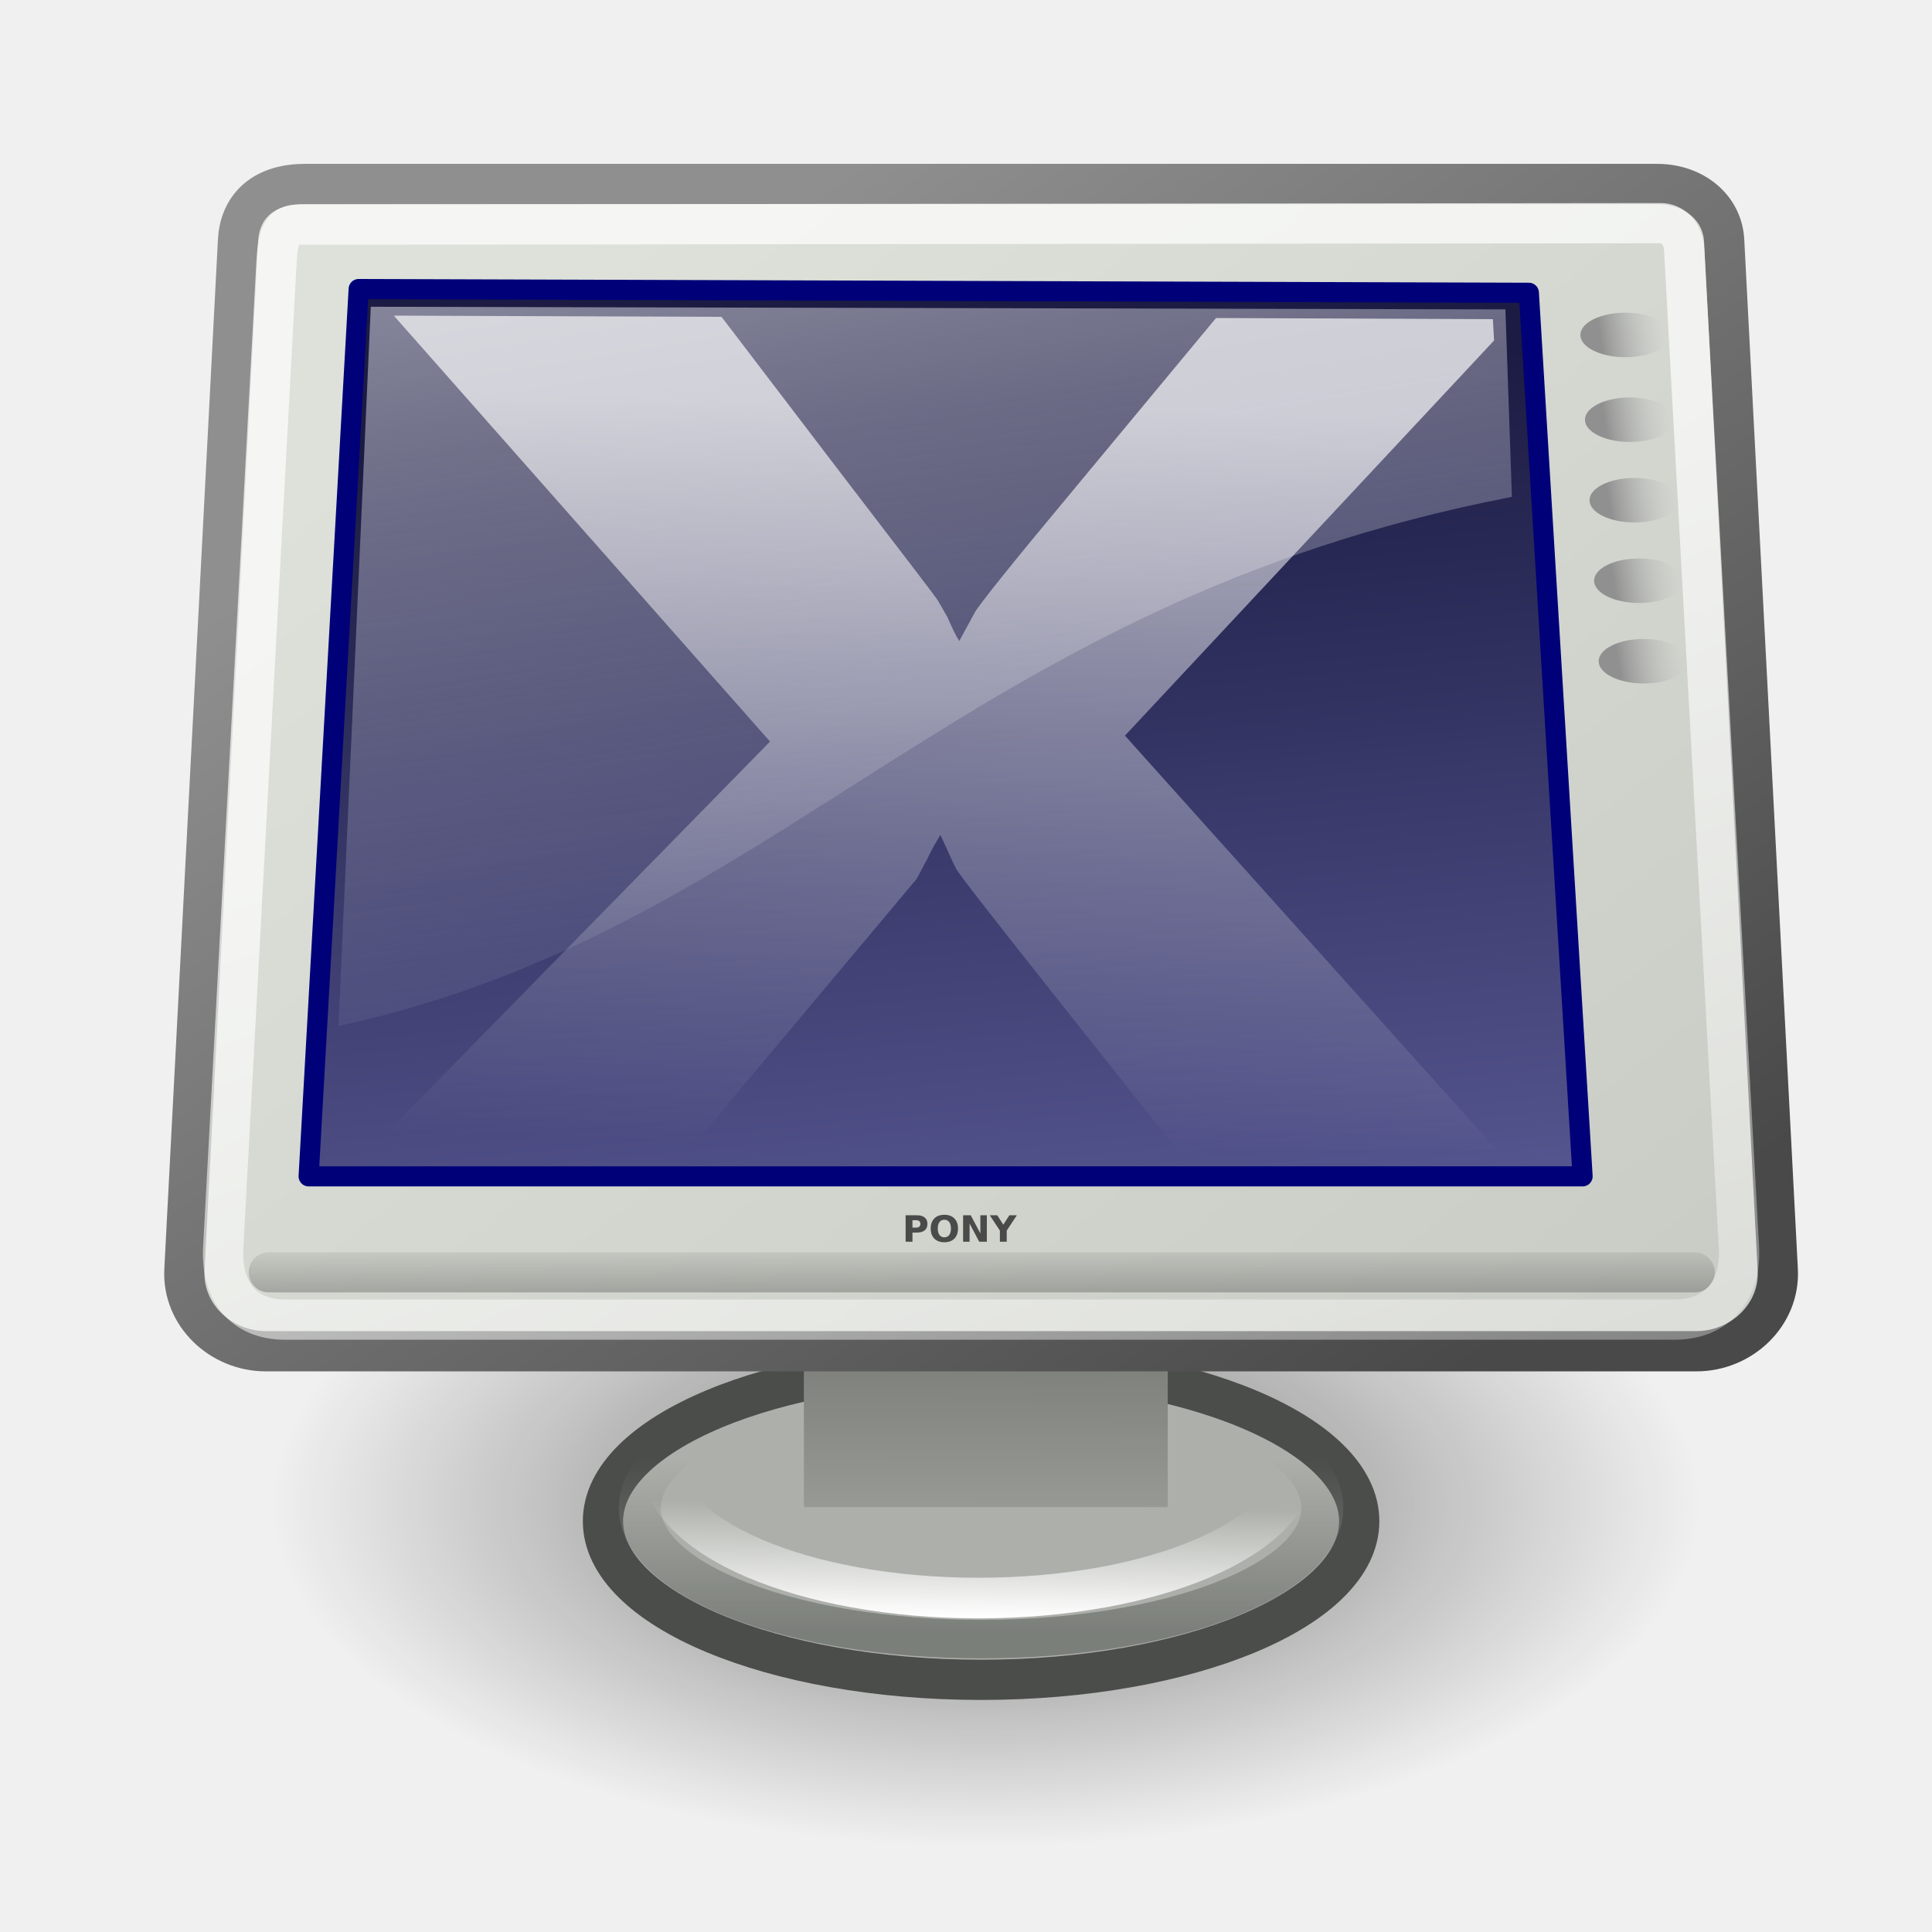
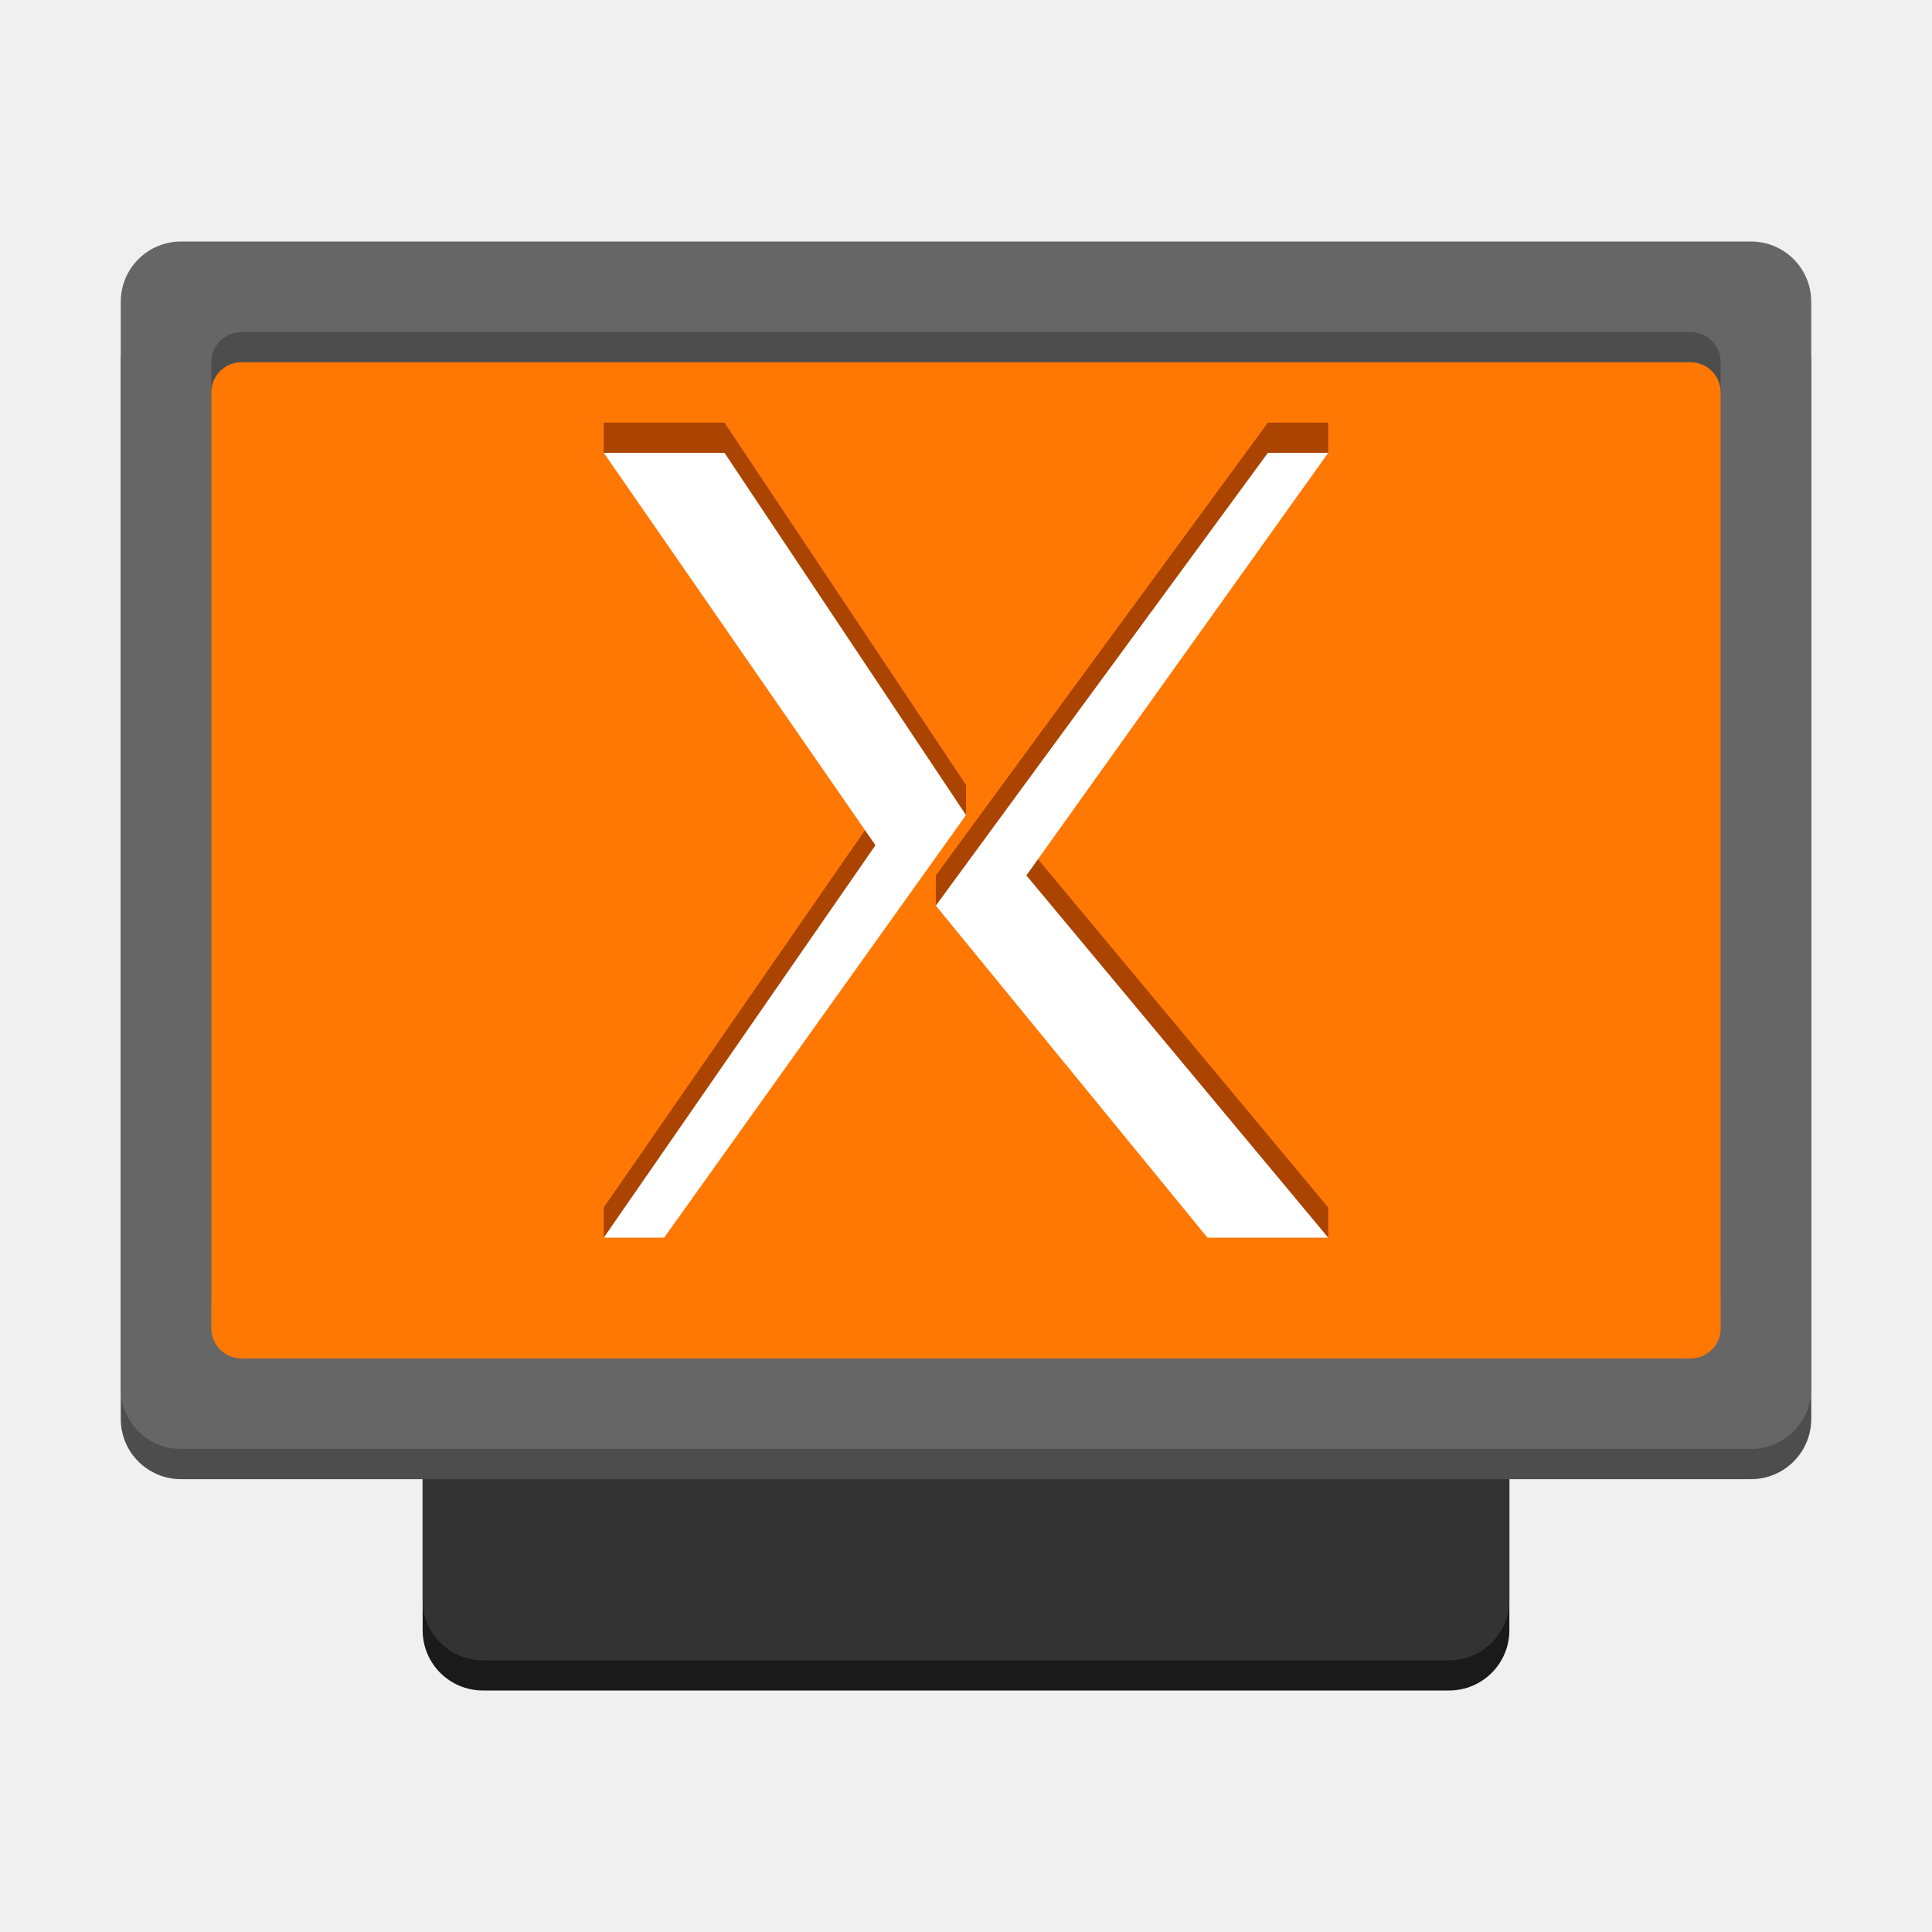
- <svg xmlns="http://www.w3.org/2000/svg" xmlns:xlink="http://www.w3.org/1999/xlink" width="48px" height="48px" id="svg2327">
+ <svg xmlns="http://www.w3.org/2000/svg" xmlns:xlink="http://www.w3.org/1999/xlink" version="1.1" id="svg11300" height="64" width="64">
  <defs id="defs3">
-     <linearGradient id="linearGradient2135">
-       <stop style="stop-color:#ffffff;stop-opacity:1;" offset="0" id="stop2137" />
-       <stop style="stop-color:#ffffff;stop-opacity:0;" offset="1" id="stop2139" />
+     <linearGradient id="linearGradient3264">
+       <stop id="stop3266" offset="0" style="stop-color:#c9c9c9;stop-opacity:1;" />
+       <stop style="stop-color:#f8f8f8;stop-opacity:1;" offset="0.25" id="stop3276" />
+       <stop style="stop-color:#e2e2e2;stop-opacity:1;" offset="0.5" id="stop3272" />
+       <stop id="stop3274" offset="0.75" style="stop-color:#b0b0b0;stop-opacity:1;" />
+       <stop id="stop3268" offset="1" style="stop-color:#c9c9c9;stop-opacity:1;" />
    </linearGradient>
-     <linearGradient id="linearGradient2329">
-       <stop id="stop2331" offset="0" style="stop-color:#ffffff;stop-opacity:1;" />
-       <stop id="stop2333" offset="1" style="stop-color:#ffffff;stop-opacity:0;" />
-     </linearGradient>
-     <linearGradient id="linearGradient2321">
-       <stop id="stop2323" offset="0" style="stop-color:#7b7f7a;stop-opacity:1;" />
-       <stop id="stop2325" offset="1" style="stop-color:#7b7f7a;stop-opacity:0;" />
+     <linearGradient id="linearGradient3256">
+       <stop id="stop3258" offset="0" style="stop-color:#000000;stop-opacity:1;" />
+       <stop id="stop3260" offset="1" style="stop-color:#000000;stop-opacity:0;" />
    </linearGradient>
    <linearGradient id="linearGradient2752">
      <stop id="stop2754" offset="0" style="stop-color:#9d9d9d;stop-opacity:1;" />
      <stop id="stop2756" offset="1" style="stop-color:#b9b9b9;stop-opacity:1;" />
    </linearGradient>
    <linearGradient id="linearGradient2711">
      <stop id="stop2713" offset="0" style="stop-color:#909090;stop-opacity:1;" />
      <stop id="stop2715" offset="1" style="stop-color:#bebebe;stop-opacity:0;" />
    </linearGradient>
    <linearGradient id="linearGradient2701">
      <stop id="stop2703" offset="0" style="stop-color:#585956;stop-opacity:1;" />
      <stop id="stop2705" offset="1" style="stop-color:#bbbeb8;stop-opacity:1;" />
    </linearGradient>
    <linearGradient id="linearGradient2691">
      <stop id="stop2693" offset="0" style="stop-color:#868686;stop-opacity:1;" />
      <stop id="stop2695" offset="1" style="stop-color:#e9e9e9;stop-opacity:1;" />
    </linearGradient>
-     <linearGradient id="linearGradient2683">
-       <stop id="stop2685" offset="0" style="stop-color:#000000;stop-opacity:1;" />
-       <stop id="stop2687" offset="1" style="stop-color:#000000;stop-opacity:0;" />
-     </linearGradient>
    <linearGradient id="linearGradient2675">
      <stop id="stop2677" offset="0" style="stop-color:#5b5b97;stop-opacity:1;" />
      <stop id="stop2679" offset="1" style="stop-color:#1b1b43;stop-opacity:1;" />
    </linearGradient>
    <linearGradient id="linearGradient2667">
      <stop id="stop2669" offset="0" style="stop-color:#ffffff;stop-opacity:1;" />
      <stop id="stop2671" offset="1" style="stop-color:#fcfcff;stop-opacity:0;" />
    </linearGradient>
    <linearGradient id="linearGradient2635">
      <stop id="stop2637" offset="0" style="stop-color:#f9fff5;stop-opacity:1;" />
      <stop id="stop2639" offset="1" style="stop-color:#f9fff5;stop-opacity:0;" />
    </linearGradient>
    <linearGradient id="linearGradient2623">
      <stop id="stop2625" offset="0" style="stop-color:#dfdfde;stop-opacity:1;" />
      <stop id="stop2627" offset="1" style="stop-color:#9d9f9a;stop-opacity:1;" />
-     </linearGradient>
-     <linearGradient id="linearGradient2454">
-       <stop style="stop-color:#000000;stop-opacity:1;" offset="0" id="stop2456" />
-       <stop style="stop-color:#000000;stop-opacity:0;" offset="1" id="stop2458" />
-     </linearGradient>
-     <linearGradient id="linearGradient2415">
-       <stop style="stop-color:#ffffff;stop-opacity:1;" offset="0" id="stop2417" />
-       <stop style="stop-color:#ffffff;stop-opacity:0;" offset="1" id="stop2419" />
    </linearGradient>
    <linearGradient id="linearGradient2379">
      <stop style="stop-color:#1a4876;stop-opacity:1;" offset="0" id="stop2381" />
      <stop style="stop-color:#3f54a3;stop-opacity:0;" offset="1" id="stop2383" />
    </linearGradient>
    <linearGradient id="linearGradient2328">
      <stop style="stop-color:#ffffff;stop-opacity:1;" offset="0" id="stop2330" />
      <stop style="stop-color:#ffffff;stop-opacity:0;" offset="1" id="stop2332" />
    </linearGradient>
    <linearGradient id="linearGradient2307">
      <stop style="stop-color:#5a7aa4;stop-opacity:1;" offset="0" id="stop2309" />
      <stop style="stop-color:#5a7aa4;stop-opacity:0;" offset="1" id="stop2311" />
    </linearGradient>
    <linearGradient id="linearGradient2253">
      <stop style="stop-color:#8f8f8f;stop-opacity:1;" offset="0" id="stop2255" />
      <stop style="stop-color:#494949;stop-opacity:1;" offset="1" id="stop2257" />
    </linearGradient>
    <linearGradient id="linearGradient2245">
      <stop style="stop-color:#dde1d9;stop-opacity:1;" offset="0" id="stop2247" />
      <stop style="stop-color:#cacdc6;stop-opacity:1;" offset="1" id="stop2249" />
    </linearGradient>
-     <linearGradient xlink:href="#linearGradient2245" id="linearGradient2251" gradientTransform="matrix(1.129863,0,0,0.885063,2.875,1.570628)" x1="8.612" y1="7.229" x2="34.784" y2="33.34" gradientUnits="userSpaceOnUse" />
    <linearGradient xlink:href="#linearGradient2307" id="linearGradient2313" gradientTransform="matrix(1.208393,0,0,0.98441,-0.789284,-0.50338)" x1="16.852" y1="9.324" x2="24.419" y2="53.735" gradientUnits="userSpaceOnUse" />
    <linearGradient xlink:href="#linearGradient2328" id="linearGradient2334" gradientTransform="matrix(1.289166,0,0,0.922731,-0.789284,-0.50338)" x1="16.119" y1="10.842" x2="27.289" y2="39.032" gradientUnits="userSpaceOnUse" />
-     <linearGradient xlink:href="#linearGradient2415" id="linearGradient2421" gradientTransform="matrix(1.108069,0,0,0.902471,5.5,3.875)" x1="17.698" y1="13.005" x2="34.975" y2="55.201" gradientUnits="userSpaceOnUse" />
    <linearGradient xlink:href="#linearGradient2379" id="linearGradient2445" gradientUnits="userSpaceOnUse" gradientTransform="matrix(1.02787,0,0,0.822296,1.523986,1.001198)" x1="21.356" y1="30.078" x2="19.995" y2="-1.322" />
-     <radialGradient xlink:href="#linearGradient2454" id="radialGradient2460" gradientTransform="scale(1.925808,0.519262)" cx="12.576" cy="67.502" fx="12.576" fy="67.502" r="8.766" gradientUnits="userSpaceOnUse" />
    <linearGradient y2="92.571" x2="10.728" y1="84.029" x1="10.728" gradientTransform="scale(1.983556,0.504145)" gradientUnits="userSpaceOnUse" id="linearGradient2653" xlink:href="#linearGradient2623" />
    <linearGradient y2="74.098" x2="8.649" y1="101.285" x1="13.629" gradientTransform="scale(2.143634,0.466498)" gradientUnits="userSpaceOnUse" id="linearGradient2655" xlink:href="#linearGradient2635" />
-     <linearGradient gradientUnits="userSpaceOnUse" y2="26.729" x2="17.199" y1="1.654" x1="11.492" gradientTransform="matrix(1.238977,0,0,0.895955,5.090553,1.543476)" id="linearGradient2673" xlink:href="#linearGradient2667" />
-     <linearGradient gradientUnits="userSpaceOnUse" y2="8.867" x2="16.316" y1="32.622" x1="19.15" gradientTransform="matrix(1.174139,0,0,0.945431,5.221825,1.543476)" id="linearGradient2681" xlink:href="#linearGradient2675" />
-     <linearGradient gradientUnits="userSpaceOnUse" y2="162.451" x2="3.707" y1="171.291" x1="3.707" gradientTransform="matrix(5.705159,0,0,0.17528,5.5,2.195627)" id="linearGradient2689" xlink:href="#linearGradient2683" />
-     <linearGradient gradientUnits="userSpaceOnUse" y2="64.893" x2="12.128" y1="53.535" x1="12.207" gradientTransform="matrix(1.816345,0,0,1.278927,2.5,-40.24508)" id="linearGradient2707" xlink:href="#linearGradient2701" />
-     <linearGradient gradientUnits="userSpaceOnUse" y2="3.845" x2="35.521" y1="3.938" x1="34.301" id="linearGradient2717" xlink:href="#linearGradient2711" />
-     <linearGradient y2="3.845" x2="35.521" y1="3.938" x1="34.301" gradientUnits="userSpaceOnUse" id="linearGradient2721" xlink:href="#linearGradient2711" />
-     <linearGradient y2="3.845" x2="35.521" y1="3.938" x1="34.301" gradientUnits="userSpaceOnUse" id="linearGradient2725" xlink:href="#linearGradient2711" />
-     <linearGradient y2="3.845" x2="35.521" y1="3.938" x1="34.301" gradientUnits="userSpaceOnUse" id="linearGradient2729" xlink:href="#linearGradient2711" />
-     <linearGradient y2="3.845" x2="35.521" y1="3.938" x1="34.301" gradientUnits="userSpaceOnUse" id="linearGradient2733" xlink:href="#linearGradient2711" />
-     <linearGradient y2="31.246" x2="32.537" y1="5.382" x1="10.391" gradientTransform="matrix(1.104397,0,0,0.905471,4.5,2.875)" gradientUnits="userSpaceOnUse" id="linearGradient1561" xlink:href="#linearGradient2253" />
-     <linearGradient gradientUnits="userSpaceOnUse" y2="28.206" x2="-35.658" y1="33.416" x1="-35.658" id="linearGradient2327" xlink:href="#linearGradient2321" />
-     <linearGradient gradientUnits="userSpaceOnUse" y2="30.962" x2="-35.075" y1="34.242" x1="-35.123" id="linearGradient2337" xlink:href="#linearGradient2329" />
-     <linearGradient xlink:href="#linearGradient2135" id="linearGradient2141" x1="25.662" y1="10.116" x2="25.132" y2="28.564" gradientUnits="userSpaceOnUse" />
+     <radialGradient xlink:href="#linearGradient3256" id="radialGradient13503" gradientUnits="userSpaceOnUse" gradientTransform="matrix(1,0,0,0.315315,0,26.81305)" cx="25.456" cy="39.161" fx="25.456" fy="39.161" r="19.622" />
+     <linearGradient xlink:href="#linearGradient3264" id="linearGradient13505" gradientUnits="userSpaceOnUse" gradientTransform="matrix(1.241935,0,0,1.241935,-5.027508,-7.208988)" x1="14.463" y1="12.285" x2="34.534" y2="39.685" />
  </defs>
-   <g id="layer1">
-     <path style="opacity:0.509;overflow:visible;display:inline;visibility:visible;stroke-opacity:0.701;stroke-dashoffset:0;stroke-miterlimit:4;marker-end:none;marker-mid:none;marker-start:none;marker:none;stroke-linejoin:miter;stroke-linecap:round;stroke-width:1;stroke:none;fill-rule:evenodd;fill-opacity:1;fill:url(#radialGradient2460);color:#000000" id="path2452" d="M 41.101 35.051 A 16.882 4.552 0 1 1  7.336,35.051 A 16.882 4.552 0 1 1  41.101 35.051 z" transform="matrix(1.050251,0,0,1.867888,-0.945558,-28.10611)" />
-     <path style="color:#000000;fill:#adb0aa;fill-opacity:1;fill-rule:evenodd;stroke:#4b4d4a;stroke-width:1;stroke-linecap:butt;stroke-linejoin:miter;marker:none;marker-start:none;marker-mid:none;marker-end:none;stroke-miterlimit:4;stroke-dashoffset:0;stroke-opacity:1;visibility:visible;display:inline;overflow:visible" id="path2407" d="M -26.264 29.716 A 9.394 3.94 0 1 1  -45.053,29.716 A 9.394 3.94 0 1 1  -26.264 29.716 z" transform="translate(60.03339,8.07843)" />
-     <path transform="matrix(0.902373,0,0,0.82765,56.55215,12.86792)" d="M -26.264 29.716 A 9.394 3.94 0 1 1  -45.053,29.716 A 9.394 3.94 0 1 1  -26.264 29.716 z" id="path1825" style="color:#000000;fill:none;fill-opacity:1;fill-rule:evenodd;stroke:url(#linearGradient2327);stroke-width:1.157;stroke-linecap:butt;stroke-linejoin:miter;marker:none;marker-start:none;marker-mid:none;marker-end:none;stroke-miterlimit:4;stroke-dasharray:none;stroke-dashoffset:0;stroke-opacity:1;visibility:visible;display:inline;overflow:visible" />
-     <path style="color:#000000;fill:none;fill-opacity:1;fill-rule:evenodd;stroke:url(#linearGradient2337);stroke-width:1.183;stroke-linecap:butt;stroke-linejoin:miter;marker:none;marker-start:none;marker-mid:none;marker-end:none;stroke-miterlimit:4;stroke-dasharray:none;stroke-dashoffset:0;stroke-opacity:1;visibility:visible;display:inline;overflow:visible" id="path2983" d="M -26.264 29.716 A 9.394 3.94 0 1 1  -45.053,29.716 A 9.394 3.94 0 1 1  -26.264 29.716 z" transform="matrix(0.837548,0,0,0.852655,54.17811,11.00615)" />
-     <rect y="31.079" x="19.972" height="6.365" width="9.04" id="rect2699" style="color:#000000;fill:url(#linearGradient2707);fill-opacity:1;fill-rule:evenodd;stroke:none;stroke-width:0.609;stroke-linecap:butt;stroke-linejoin:miter;marker:none;marker-start:none;marker-mid:none;marker-end:none;stroke-miterlimit:4;stroke-dashoffset:0;stroke-opacity:1;visibility:visible;display:inline;overflow:visible" />
-     <path style="color:#000000;fill:url(#linearGradient2251);fill-opacity:1;fill-rule:evenodd;stroke:url(#linearGradient1561);stroke-width:1;stroke-linecap:butt;stroke-linejoin:miter;marker:none;marker-start:none;marker-mid:none;marker-end:none;stroke-miterlimit:4;stroke-dashoffset:0;stroke-opacity:1;visibility:visible;display:inline;overflow:visible" d="M 7.581,4.571 L 41.169,4.571 C 42.08,4.571 42.793,5.154 42.836,5.972 L 44.168,31.55 C 44.226,32.668 43.267,33.571 42.148,33.571 L 6.602,33.571 C 5.483,33.571 4.524,32.668 4.582,31.55 L 5.914,5.972 C 5.954,5.199 6.462,4.571 7.581,4.571 z " id="rect2404" />
-     <path id="path2377" d="M 8.911,7.181 L 7.668,29.226 L 39.319,29.226 L 37.984,7.274 L 8.911,7.181 z " style="fill:url(#linearGradient2681);fill-opacity:1;fill-rule:evenodd;stroke:#000079;stroke-width:0.5;stroke-linecap:butt;stroke-linejoin:round;stroke-miterlimit:4;stroke-dasharray:none;stroke-opacity:1" />
-     <path style="fill:none;fill-opacity:0.75;fill-rule:evenodd;stroke:url(#linearGradient2689);stroke-width:0.996;stroke-linecap:round;stroke-linejoin:miter;stroke-miterlimit:4;stroke-opacity:0.248" d="M 6.677,31.611 L 42.106,31.611" id="path2393" />
-     <path id="path2397" d="M 7.415,5.581 L 41.26,5.544 C 41.544,5.543 41.819,5.781 41.842,6.196 L 43.204,30.999 C 43.262,32.056 42.664,32.785 41.606,32.785 L 7.082,32.785 C 6.023,32.785 5.489,32.056 5.546,30.999 L 6.87,6.505 C 6.909,5.789 7.036,5.582 7.415,5.581 z " style="color:#000000;fill:none;fill-opacity:1;fill-rule:evenodd;stroke:url(#linearGradient2421);stroke-width:1;stroke-linecap:butt;stroke-linejoin:miter;marker:none;marker-start:none;marker-mid:none;marker-end:none;stroke-miterlimit:4;stroke-dashoffset:0;stroke-opacity:0.701;visibility:visible;display:inline;overflow:visible" />
-     <path style="opacity:0.531;fill:url(#linearGradient2673);fill-opacity:1;fill-rule:evenodd;stroke:none;stroke-width:0.25pt;stroke-linecap:butt;stroke-linejoin:miter;stroke-opacity:1" d="M 9.212,7.621 L 8.409,25.492 C 19.454,23.091 23.83,14.999 37.563,12.345 L 37.402,7.687 L 9.212,7.621 z " id="path2443" />
-     <path transform="matrix(1.331237,0,0,0.658449,-5.91933,5.728866)" d="M 35.621 3.938 A 0.84 0.84 0 1 1  33.941,3.938 A 0.84 0.84 0 1 1  35.621 3.938 z" id="path2709" style="color:#000000;fill:url(#linearGradient2717);fill-opacity:1;fill-rule:evenodd;stroke:none;stroke-width:0.5;stroke-linecap:butt;stroke-linejoin:miter;marker:none;marker-start:none;marker-mid:none;marker-end:none;stroke-miterlimit:4;stroke-dashoffset:0;stroke-opacity:1;visibility:visible;display:inline;overflow:visible" />
-     <path style="color:#000000;fill:url(#linearGradient2721);fill-opacity:1;fill-rule:evenodd;stroke:none;stroke-width:0.5;stroke-linecap:butt;stroke-linejoin:miter;marker:none;marker-start:none;marker-mid:none;marker-end:none;stroke-miterlimit:4;stroke-dashoffset:0;stroke-opacity:1;visibility:visible;display:inline;overflow:visible" id="path2719" d="M 35.621 3.938 A 0.84 0.84 0 1 1  33.941,3.938 A 0.84 0.84 0 1 1  35.621 3.938 z" transform="matrix(1.331237,0,0,0.658449,-5.80573,7.83465)" />
-     <path transform="matrix(1.331237,0,0,0.658449,-5.69213,9.83465)" d="M 35.621 3.938 A 0.84 0.84 0 1 1  33.941,3.938 A 0.84 0.84 0 1 1  35.621 3.938 z" id="path2723" style="color:#000000;fill:url(#linearGradient2725);fill-opacity:1;fill-rule:evenodd;stroke:none;stroke-width:0.5;stroke-linecap:butt;stroke-linejoin:miter;marker:none;marker-start:none;marker-mid:none;marker-end:none;stroke-miterlimit:4;stroke-dashoffset:0;stroke-opacity:1;visibility:visible;display:inline;overflow:visible" />
-     <path style="color:#000000;fill:url(#linearGradient2729);fill-opacity:1;fill-rule:evenodd;stroke:none;stroke-width:0.5;stroke-linecap:butt;stroke-linejoin:miter;marker:none;marker-start:none;marker-mid:none;marker-end:none;stroke-miterlimit:4;stroke-dashoffset:0;stroke-opacity:1;visibility:visible;display:inline;overflow:visible" id="path2727" d="M 35.621 3.938 A 0.84 0.84 0 1 1  33.941,3.938 A 0.84 0.84 0 1 1  35.621 3.938 z" transform="matrix(1.331237,0,0,0.658449,-5.57853,11.83465)" />
-     <path transform="matrix(1.331237,0,0,0.658449,-5.46493,13.83465)" d="M 35.621 3.938 A 0.84 0.84 0 1 1  33.941,3.938 A 0.84 0.84 0 1 1  35.621 3.938 z" id="path2731" style="color:#000000;fill:url(#linearGradient2733);fill-opacity:1;fill-rule:evenodd;stroke:none;stroke-width:0.5;stroke-linecap:butt;stroke-linejoin:miter;marker:none;marker-start:none;marker-mid:none;marker-end:none;stroke-miterlimit:4;stroke-dashoffset:0;stroke-opacity:1;visibility:visible;display:inline;overflow:visible" />
-     <path id="text2735" d="M 22.5,30.193 L 22.782,30.193 C 22.865,30.193 22.93,30.211 22.974,30.249 C 23.019,30.286 23.042,30.339 23.042,30.407 C 23.042,30.476 23.019,30.53 22.974,30.567 C 22.93,30.604 22.865,30.623 22.782,30.623 L 22.67,30.623 L 22.67,30.851 L 22.5,30.851 L 22.5,30.193 M 22.67,30.316 L 22.67,30.5 L 22.764,30.5 C 22.797,30.5 22.822,30.492 22.84,30.476 C 22.858,30.46 22.867,30.437 22.867,30.407 C 22.867,30.378 22.858,30.355 22.84,30.339 C 22.822,30.324 22.797,30.316 22.764,30.316 L 22.67,30.316 M 23.462,30.304 C 23.41,30.304 23.37,30.323 23.342,30.361 C 23.313,30.399 23.299,30.453 23.299,30.522 C 23.299,30.592 23.313,30.645 23.342,30.683 C 23.37,30.722 23.41,30.741 23.462,30.741 C 23.514,30.741 23.554,30.722 23.583,30.683 C 23.611,30.645 23.626,30.592 23.626,30.522 C 23.626,30.453 23.611,30.399 23.583,30.361 C 23.554,30.323 23.514,30.304 23.462,30.304 M 23.462,30.181 C 23.568,30.181 23.651,30.211 23.711,30.272 C 23.771,30.332 23.801,30.416 23.801,30.522 C 23.801,30.629 23.771,30.712 23.711,30.773 C 23.651,30.833 23.568,30.864 23.462,30.864 C 23.356,30.864 23.274,30.833 23.213,30.773 C 23.153,30.712 23.123,30.629 23.123,30.522 C 23.123,30.416 23.153,30.332 23.213,30.272 C 23.274,30.211 23.356,30.181 23.462,30.181 M 23.928,30.193 L 24.118,30.193 L 24.357,30.644 L 24.357,30.193 L 24.518,30.193 L 24.518,30.851 L 24.329,30.851 L 24.089,30.399 L 24.089,30.851 L 23.928,30.851 L 23.928,30.193 M 24.591,30.193 L 24.777,30.193 L 24.927,30.427 L 25.077,30.193 L 25.263,30.193 L 25.012,30.574 L 25.012,30.851 L 24.842,30.851 L 24.842,30.574 L 24.591,30.193" style="font-size:0.903;font-style:normal;font-variant:normal;font-weight:bold;font-stretch:normal;writing-mode:lr-tb;text-anchor:start;fill:#4a4a4a;fill-opacity:1;stroke:none;stroke-width:1pt;stroke-linecap:butt;stroke-linejoin:miter;stroke-opacity:1;font-family:Bitstream Vera Sans" />
-     <path style="fill:url(#linearGradient2141);fill-opacity:1.0;fill-rule:evenodd;stroke:none;stroke-width:0.5;stroke-linecap:butt;stroke-linejoin:round;stroke-miterlimit:4;stroke-dasharray:none;stroke-opacity:1;opacity:0.672" d="M 9.784,7.842 L 19.131,18.424 L 9.196,28.564 L 17.133,28.564 L 22.776,21.833 L 23.041,21.333 C 23.158,21.081 23.28,20.883 23.364,20.746 C 23.549,21.136 23.662,21.408 23.746,21.569 C 23.83,21.729 24.691,22.827 26.303,24.861 L 29.242,28.564 L 37.179,28.564 L 27.949,18.277 L 37.12,8.459 L 37.09,7.93 L 30.212,7.901 L 26.626,12.222 C 25.132,14.014 24.334,15.013 24.216,15.22 L 23.834,15.925 C 23.733,15.776 23.641,15.567 23.54,15.337 C 23.439,15.154 23.355,15.018 23.305,14.926 C 23.255,14.834 22.465,13.815 20.954,11.84 L 17.926,7.871 L 9.784,7.842 z " id="path1393" />
+   <g transform="translate(0,16)" id="layer1">
+     <path id="rect1389-0" transform="translate(0,-16)" d="M 16 47 C 14.892 47 14 47.892 14 49 L 14 54 C 14 55.108 14.892 56 16 56 L 48 56 C 49.108 56 50 55.108 50 54 L 50 49 C 50 47.892 49.108 47 48 47 L 16 47 z " style="opacity:1;fill:#1a1a1a;fill-opacity:1;stroke:none;stroke-width:3.78;stroke-linecap:round;stroke-linejoin:round;stroke-miterlimit:4;stroke-dasharray:none;stroke-opacity:1" />
+     <path id="rect1389" transform="translate(0,-16)" d="M 16 46 C 14.892 46 14 46.892 14 48 L 14 53 C 14 54.108 14.892 55 16 55 L 48 55 C 49.108 55 50 54.108 50 53 L 50 48 C 50 46.892 49.108 46 48 46 L 16 46 z " style="opacity:1;fill:#333333;fill-opacity:1;stroke:none;stroke-width:3.78;stroke-linecap:round;stroke-linejoin:round;stroke-miterlimit:4;stroke-dasharray:none;stroke-opacity:1" />
+     <path id="rect1387-7" transform="translate(0,-16)" d="M 6 10 C 4.892 10 4 10.892 4 12 L 4 47 C 4 48.108 4.892 49 6 49 L 58 49 C 59.108 49 60 48.108 60 47 L 60 12 C 60 10.892 59.108 10 58 10 L 6 10 z " style="opacity:1;fill:#4d4d4d;fill-opacity:1;stroke:none;stroke-width:3.78;stroke-linecap:round;stroke-linejoin:round;stroke-miterlimit:4;stroke-dasharray:none;stroke-opacity:1" />
+     <path id="rect1387" transform="translate(0,-16)" d="M 6 8 C 4.892 8 4 8.892 4 10 L 4 46 C 4 47.108 4.892 48 6 48 L 58 48 C 59.108 48 60 47.108 60 46 L 60 10 C 60 8.892 59.108 8 58 8 L 6 8 z " style="opacity:1;fill:#666666;fill-opacity:1;stroke:none;stroke-width:3.78;stroke-linecap:round;stroke-linejoin:round;stroke-miterlimit:4;stroke-dasharray:none;stroke-opacity:1" />
+     <path id="rect1391-9" transform="translate(0,-16)" d="M 8 11 C 7.446 11 7 11.446 7 12 L 7 43 C 7 43.554 7.446 44 8 44 L 56 44 C 56.554 44 57 43.554 57 43 L 57 12 C 57 11.446 56.554 11 56 11 L 8 11 z " style="opacity:1;fill:#4d4d4d;fill-opacity:1;stroke:none;stroke-width:3.78;stroke-linecap:round;stroke-linejoin:round;stroke-miterlimit:4;stroke-dasharray:none;stroke-opacity:1" />
+     <path id="rect1391" transform="translate(0,-16)" d="M 8 12 C 7.446 12 7 12.446 7 13 L 7 44 C 7 44.554 7.446 45 8 45 L 56 45 C 56.554 45 57 44.554 57 44 L 57 13 C 57 12.446 56.554 12 56 12 L 8 12 z " style="opacity:1;fill:#ff7803;fill-opacity:1;stroke:none;stroke-width:3.78;stroke-linecap:round;stroke-linejoin:round;stroke-miterlimit:4;stroke-dasharray:none;stroke-opacity:1" />
  </g>
+   <path style="fill:#aa4400;stroke:none;stroke-width:1.563px;stroke-linecap:butt;stroke-linejoin:miter;stroke-opacity:1" d="m 20,40 v 1 L 22,40 32,27 V 26 L 24,14 h -4 v 1 l 9,12 z" id="path1053-3" />
+   <path style="fill:#ffffff;stroke:none;stroke-width:1.563px;stroke-linecap:butt;stroke-linejoin:miter;stroke-opacity:1" d="m 20,41 h 2 L 32,27 24,15 h -4 l 9,13 z" id="path1053" />
+   <path style="fill:#aa4400;stroke:none;stroke-width:1.563px;stroke-linecap:butt;stroke-linejoin:miter;stroke-opacity:1" d="M 42,14 31,29 v 1 l 9,10 4,1 V 40 L 34,28 44,15 v -1 z" id="path1057-6" />
+   <path style="fill:#ffffff;stroke:none;stroke-width:1.563px;stroke-linecap:butt;stroke-linejoin:miter;stroke-opacity:1" d="m 42,15 -11,15 9,11 h 4 L 34,29 44,15 Z" id="path1057" />
</svg>
